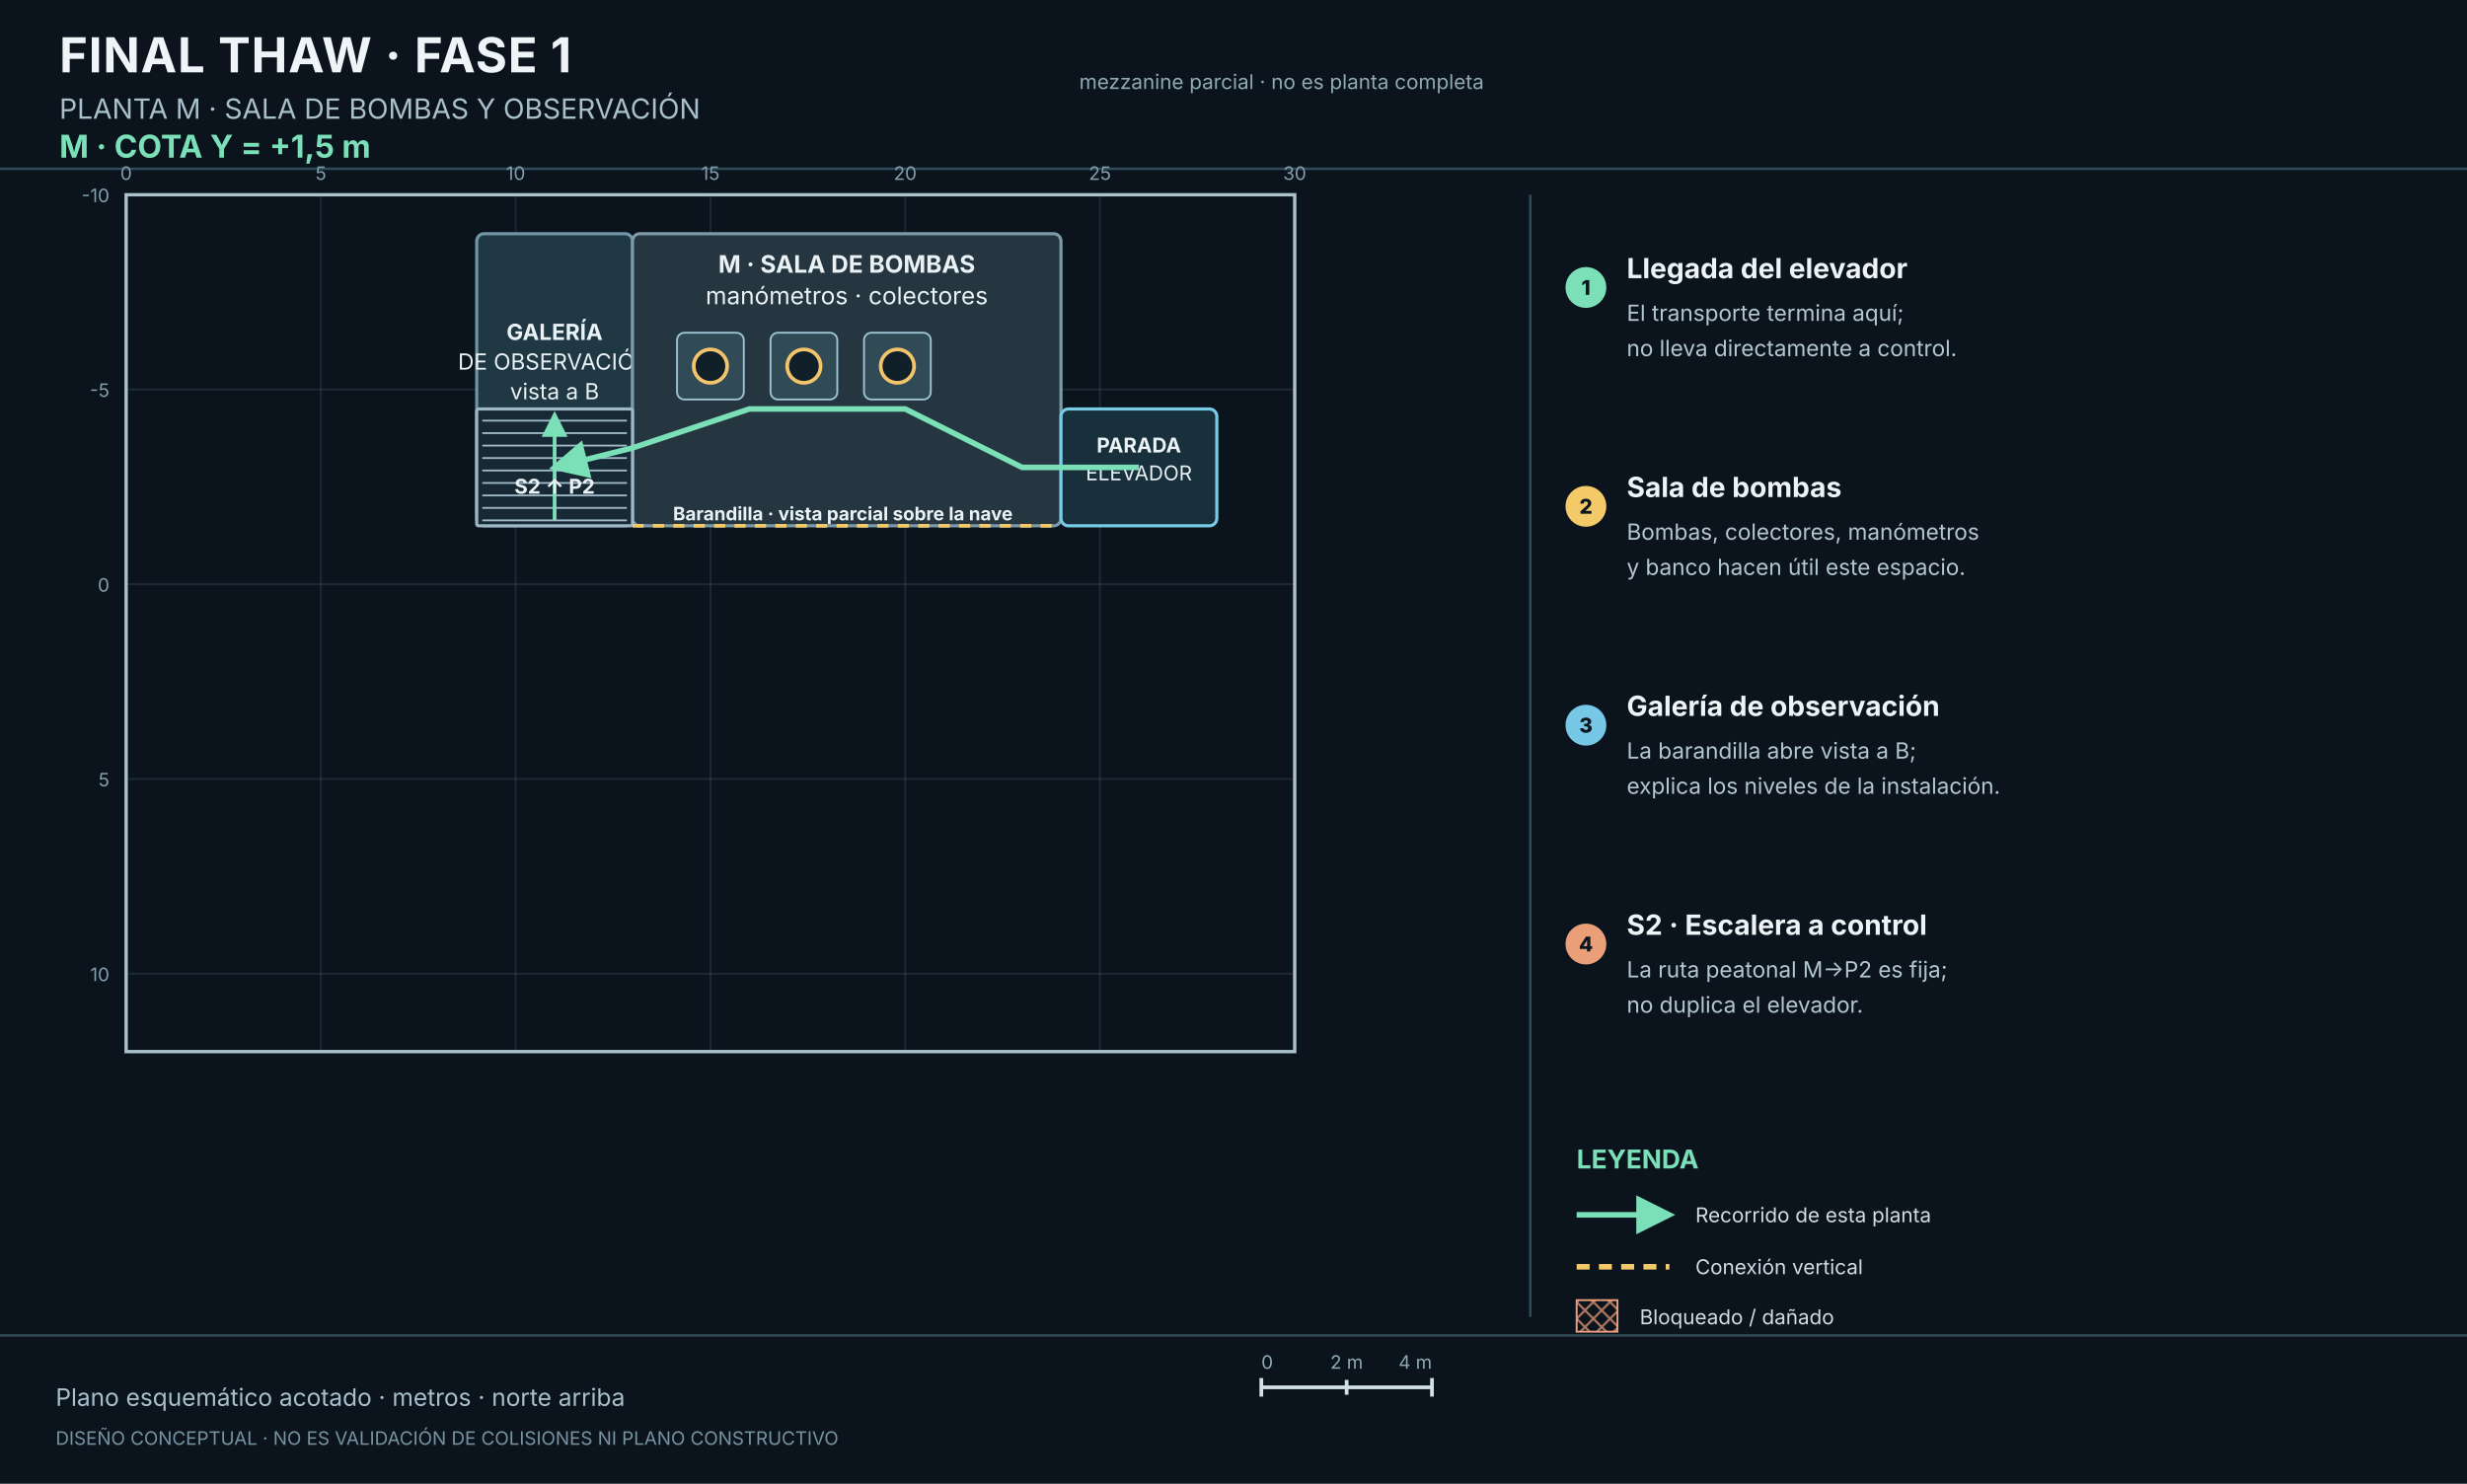
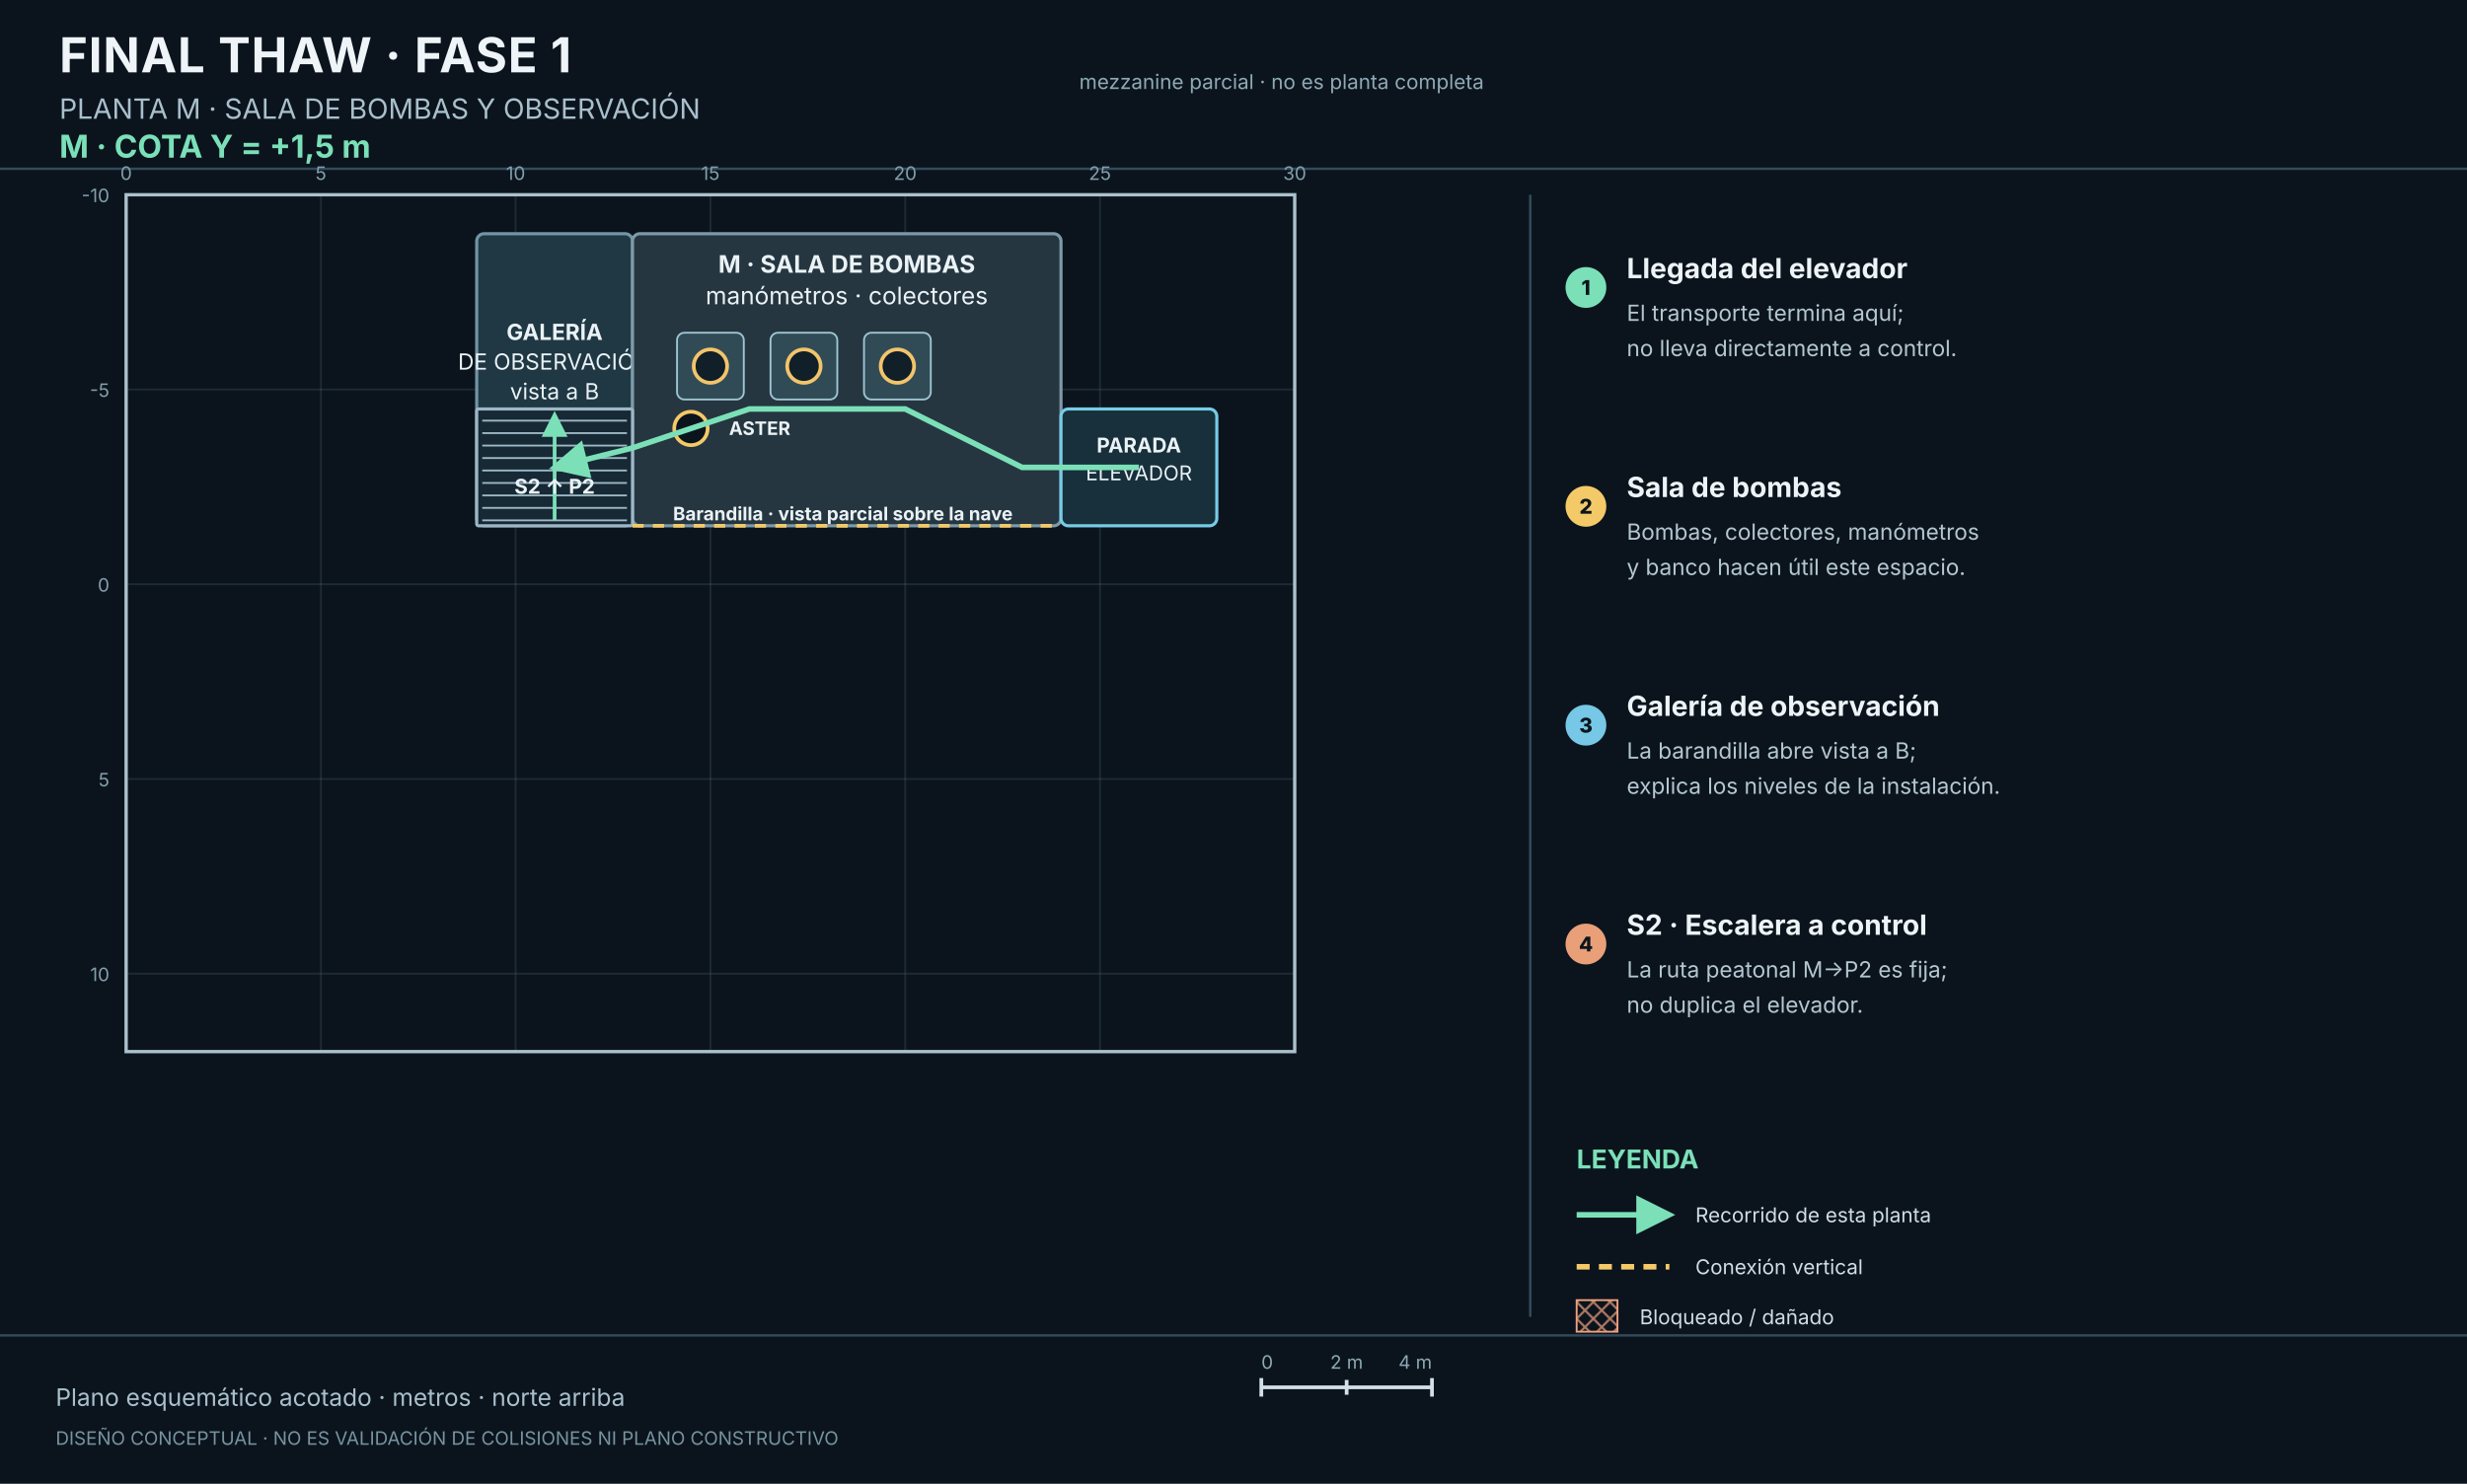
<svg xmlns="http://www.w3.org/2000/svg" viewBox="0 0 1330 800" role="img" aria-label="PLANTA M · SALA DE BOMBAS Y OBSERVACIÓN">
  <defs>
    <marker id="arrow" viewBox="0 0 10 10" refX="8.5" refY="5" markerWidth="7" markerHeight="7" orient="auto">
      <path d="M0,0 L10,5 L0,10 z" fill="#7be0b8" />
    </marker>
    <marker id="vertical" viewBox="0 0 10 10" refX="8.5" refY="5" markerWidth="7" markerHeight="7" orient="auto">
      <path d="M0,0 L10,5 L0,10 z" fill="#f4c968" />
    </marker>
    <pattern id="blocked" width="9" height="9" patternUnits="userSpaceOnUse">
      <path d="M0,0L9,9M9,0L0,9" stroke="#efa17e" stroke-width="1.2" opacity=".7" />
    </pattern>
    <pattern id="void" width="12" height="12" patternUnits="userSpaceOnUse">
      <path d="M0,0L12,12M12,0L0,12" stroke="#64808e" stroke-width="1" opacity=".45" />
    </pattern>
  </defs>
  <style>text{font-family:Inter,Arial,sans-serif}.title{font-size:26px;font-weight:750;fill:#eef4f7;letter-spacing:.5px}.sub{font-size:15px;fill:#a9c0cc}.level{font-size:17px;font-weight:750;fill:#7be0b8}.room{font-size:13px;fill:#eaf2f6}.small{font-size:11px;fill:#d0dde4}.muted{font-size:11px;fill:#8fa9b5}</style>
  <rect width="1330" height="800" fill="#0b141d" />
  <path d="M0 91H1330M825 105V710M0 720H1330" stroke="#324b5a" stroke-width="1.3" />
  <text x="32" y="39" class="title">FINAL THAW · FASE 1</text>
  <text x="32" y="64" class="sub">PLANTA M · SALA DE BOMBAS Y OBSERVACIÓN</text>
  <text x="32" y="85" class="level">M · COTA Y = +1,5 m</text>
  <text x="800" y="48" text-anchor="end" class="muted">mezzanine parcial · no es planta completa</text>
  <line x1="68" y1="105" x2="68" y2="567" stroke="#7895a6" opacity=".17" />
  <text x="68" y="97" font-size="10" text-anchor="middle" fill="#839eac">0</text>
  <line x1="173" y1="105" x2="173" y2="567" stroke="#7895a6" opacity=".17" />
  <text x="173" y="97" font-size="10" text-anchor="middle" fill="#839eac">5</text>
  <line x1="278" y1="105" x2="278" y2="567" stroke="#7895a6" opacity=".17" />
  <text x="278" y="97" font-size="10" text-anchor="middle" fill="#839eac">10</text>
  <line x1="383" y1="105" x2="383" y2="567" stroke="#7895a6" opacity=".17" />
  <text x="383" y="97" font-size="10" text-anchor="middle" fill="#839eac">15</text>
  <line x1="488" y1="105" x2="488" y2="567" stroke="#7895a6" opacity=".17" />
  <text x="488" y="97" font-size="10" text-anchor="middle" fill="#839eac">20</text>
  <line x1="593" y1="105" x2="593" y2="567" stroke="#7895a6" opacity=".17" />
  <text x="593" y="97" font-size="10" text-anchor="middle" fill="#839eac">25</text>
  <line x1="698" y1="105" x2="698" y2="567" stroke="#7895a6" opacity=".17" />
  <text x="698" y="97" font-size="10" text-anchor="middle" fill="#839eac">30</text>
  <line x1="68" y1="105" x2="698" y2="105" stroke="#7895a6" opacity=".17" />
  <text x="59" y="109" font-size="10" text-anchor="end" fill="#839eac">-10</text>
  <line x1="68" y1="210" x2="698" y2="210" stroke="#7895a6" opacity=".17" />
  <text x="59" y="214" font-size="10" text-anchor="end" fill="#839eac">-5</text>
  <line x1="68" y1="315" x2="698" y2="315" stroke="#7895a6" opacity=".17" />
  <text x="59" y="319" font-size="10" text-anchor="end" fill="#839eac">0</text>
  <line x1="68" y1="420" x2="698" y2="420" stroke="#7895a6" opacity=".17" />
  <text x="59" y="424" font-size="10" text-anchor="end" fill="#839eac">5</text>
  <line x1="68" y1="525" x2="698" y2="525" stroke="#7895a6" opacity=".17" />
  <text x="59" y="529" font-size="10" text-anchor="end" fill="#839eac">10</text>
  <rect x="68" y="105" width="630" height="462" fill="none" stroke="#abc1cc" stroke-width="1.8" />
  <rect x="257" y="126" width="84" height="157.5" rx="4" fill="#1f3844" stroke="#7295a6" stroke-width="1.7" />
  <text x="299" y="183.3" text-anchor="middle" font-size="12" font-family="Inter,Arial,sans-serif" font-weight="700" fill="#eaf2f6">GALERÍA</text>
  <text x="299" y="199.3" text-anchor="middle" font-size="12" font-family="Inter,Arial,sans-serif" font-weight="400" fill="#eaf2f6">DE OBSERVACIÓN</text>
  <text x="299" y="215.3" text-anchor="middle" font-size="12" font-family="Inter,Arial,sans-serif" font-weight="400" fill="#eaf2f6">vista a B</text>
  <rect x="341" y="126" width="231" height="157.5" rx="4" fill="#253640" stroke="#7d9aa8" stroke-width="1.7" />
  <text x="456.5" y="147.033" text-anchor="middle" font-size="13" font-family="Inter,Arial,sans-serif" font-weight="700" fill="#eaf2f6">M · SALA DE BOMBAS</text>
  <text x="456.5" y="164.033" text-anchor="middle" font-size="13" font-family="Inter,Arial,sans-serif" font-weight="400" fill="#eaf2f6">manómetros · colectores</text>
  <rect x="365" y="179.4" width="36" height="36" rx="4" fill="#314b56" stroke="#9fc5d3" />
  <circle cx="383" cy="197.4" r="9" fill="#101f28" stroke="#f3c46b" stroke-width="2" />
  <rect x="415.4" y="179.4" width="36" height="36" rx="4" fill="#314b56" stroke="#9fc5d3" />
  <circle cx="433.4" cy="197.4" r="9" fill="#101f28" stroke="#f3c46b" stroke-width="2" />
  <rect x="465.8" y="179.4" width="36" height="36" rx="4" fill="#314b56" stroke="#9fc5d3" />
  <circle cx="483.8" cy="197.4" r="9" fill="#101f28" stroke="#f3c46b" stroke-width="2" />
+   <circle cx="372.5" cy="231" r="9" fill="#0b141d" stroke="#f4c968" stroke-width="2" />
+   <text x="393" y="234.5" font-size="10" font-family="Inter,Arial,sans-serif" font-weight="700" fill="#eaf2f6">ASTER</text>
  <rect x="572" y="220.5" width="84" height="63" rx="4" fill="#18303b" stroke="#77cbe6" stroke-width="1.7" />
  <text x="614" y="243.967" text-anchor="middle" font-size="11" font-family="Inter,Arial,sans-serif" font-weight="700" fill="#eaf2f6">PARADA</text>
  <text x="614" y="258.967" text-anchor="middle" font-size="11" font-family="Inter,Arial,sans-serif" font-weight="400" fill="#eaf2f6">ELEVADOR</text>
  <rect x="257" y="220.5" width="84" height="63" rx="1" fill="#162934" stroke="#9db7c5" stroke-width="1.7" />
  <line x1="260" y1="226.8" x2="338" y2="226.8" stroke="#9db7c5" stroke-width="1" />
  <line x1="260" y1="233.52" x2="338" y2="233.52" stroke="#9db7c5" stroke-width="1" />
  <line x1="260" y1="240.24" x2="338" y2="240.24" stroke="#9db7c5" stroke-width="1" />
  <line x1="260" y1="246.96" x2="338" y2="246.96" stroke="#9db7c5" stroke-width="1" />
  <line x1="260" y1="253.68" x2="338" y2="253.68" stroke="#9db7c5" stroke-width="1" />
  <line x1="260" y1="260.4" x2="338" y2="260.4" stroke="#9db7c5" stroke-width="1" />
  <line x1="260" y1="267.12" x2="338" y2="267.12" stroke="#9db7c5" stroke-width="1" />
  <line x1="260" y1="273.84" x2="338" y2="273.84" stroke="#9db7c5" stroke-width="1" />
  <line x1="260" y1="280.56" x2="338" y2="280.56" stroke="#9db7c5" stroke-width="1" />
  <polyline points="299,280.35 299,223.65" fill="none" stroke="#7be0b8" stroke-width="2" marker-end="url(#arrow)" />
  <text x="299" y="266.167" text-anchor="middle" font-size="11" font-family="Inter,Arial,sans-serif" font-weight="700" fill="#eaf2f6">S2 ↑ P2</text>
  <line x1="341" y1="283.5" x2="572" y2="283.5" stroke="#f4c968" stroke-width="2" stroke-dasharray="6 5" />
  <text x="454.4" y="280.533" text-anchor="middle" font-size="10" font-family="Inter,Arial,sans-serif" font-weight="700" fill="#eaf2f6">Barandilla · vista parcial sobre la nave</text>
  <polyline points="614,252 551,252 488,220.5 404,220.5 341,241.5 299,252" fill="none" stroke="#7be0b8" stroke-width="3" marker-end="url(#arrow)" />
  <circle cx="855" cy="155" r="11" fill="#7be0b8" />
  <text x="855" y="159" font-size="11" text-anchor="middle" font-weight="800" fill="#0b151d">1</text>
  <text x="877" y="150" font-size="15" font-weight="700" fill="#edf4f7">Llegada del elevador</text>
  <text x="877" y="173" font-size="12" fill="#b4c7d1">El transporte termina aquí;</text>
  <text x="877" y="192" font-size="12" fill="#b4c7d1">no lleva directamente a control.</text>
  <circle cx="855" cy="273" r="11" fill="#f4c968" />
  <text x="855" y="277" font-size="11" text-anchor="middle" font-weight="800" fill="#0b151d">2</text>
  <text x="877" y="268" font-size="15" font-weight="700" fill="#edf4f7">Sala de bombas</text>
  <text x="877" y="291" font-size="12" fill="#b4c7d1">Bombas, colectores, manómetros</text>
  <text x="877" y="310" font-size="12" fill="#b4c7d1">y banco hacen útil este espacio.</text>
  <circle cx="855" cy="391" r="11" fill="#76c8e6" />
  <text x="855" y="395" font-size="11" text-anchor="middle" font-weight="800" fill="#0b151d">3</text>
  <text x="877" y="386" font-size="15" font-weight="700" fill="#edf4f7">Galería de observación</text>
  <text x="877" y="409" font-size="12" fill="#b4c7d1">La barandilla abre vista a B;</text>
  <text x="877" y="428" font-size="12" fill="#b4c7d1">explica los niveles de la instalación.</text>
  <circle cx="855" cy="509" r="11" fill="#e9a078" />
  <text x="855" y="513" font-size="11" text-anchor="middle" font-weight="800" fill="#0b151d">4</text>
  <text x="877" y="504" font-size="15" font-weight="700" fill="#edf4f7">S2 · Escalera a control</text>
  <text x="877" y="527" font-size="12" fill="#b4c7d1">La ruta peatonal M→P2 es fija;</text>
  <text x="877" y="546" font-size="12" fill="#b4c7d1">no duplica el elevador.</text>
  <g transform="translate(850 630)">
    <text x="0" y="0" font-size="14" font-weight="750" fill="#7be0b8">LEYENDA</text>
    <line x1="0" y1="25" x2="50" y2="25" stroke="#7be0b8" stroke-width="3" marker-end="url(#arrow)" />
    <text x="64" y="29" class="small">Recorrido de esta planta</text>
    <line x1="0" y1="53" x2="50" y2="53" stroke="#f4c968" stroke-width="3" stroke-dasharray="7 5" />
    <text x="64" y="57" class="small">Conexión vertical</text>
    <rect x="0" y="71" width="22" height="17" fill="url(#blocked)" stroke="#efa17e" />
    <text x="34" y="84" class="small">Bloqueado / dañado</text>
  </g>
  <text x="30" y="758" font-size="13" fill="#a9c0cc">Plano esquemático acotado · metros · norte arriba</text>
  <text x="30" y="779" font-size="10" fill="#7893a1">DISEÑO CONCEPTUAL · NO ES VALIDACIÓN DE COLISIONES NI PLANO CONSTRUCTIVO</text>
  <path d="M680 748H772M680 743V753M726 744V752M772 743V753" stroke="#d3e0e6" stroke-width="2" />
  <text x="680" y="738" font-size="10" fill="#8fa9b5">0</text>
  <text x="726" y="738" font-size="10" text-anchor="middle" fill="#8fa9b5">2 m</text>
  <text x="772" y="738" font-size="10" text-anchor="end" fill="#8fa9b5">4 m</text>
</svg>
